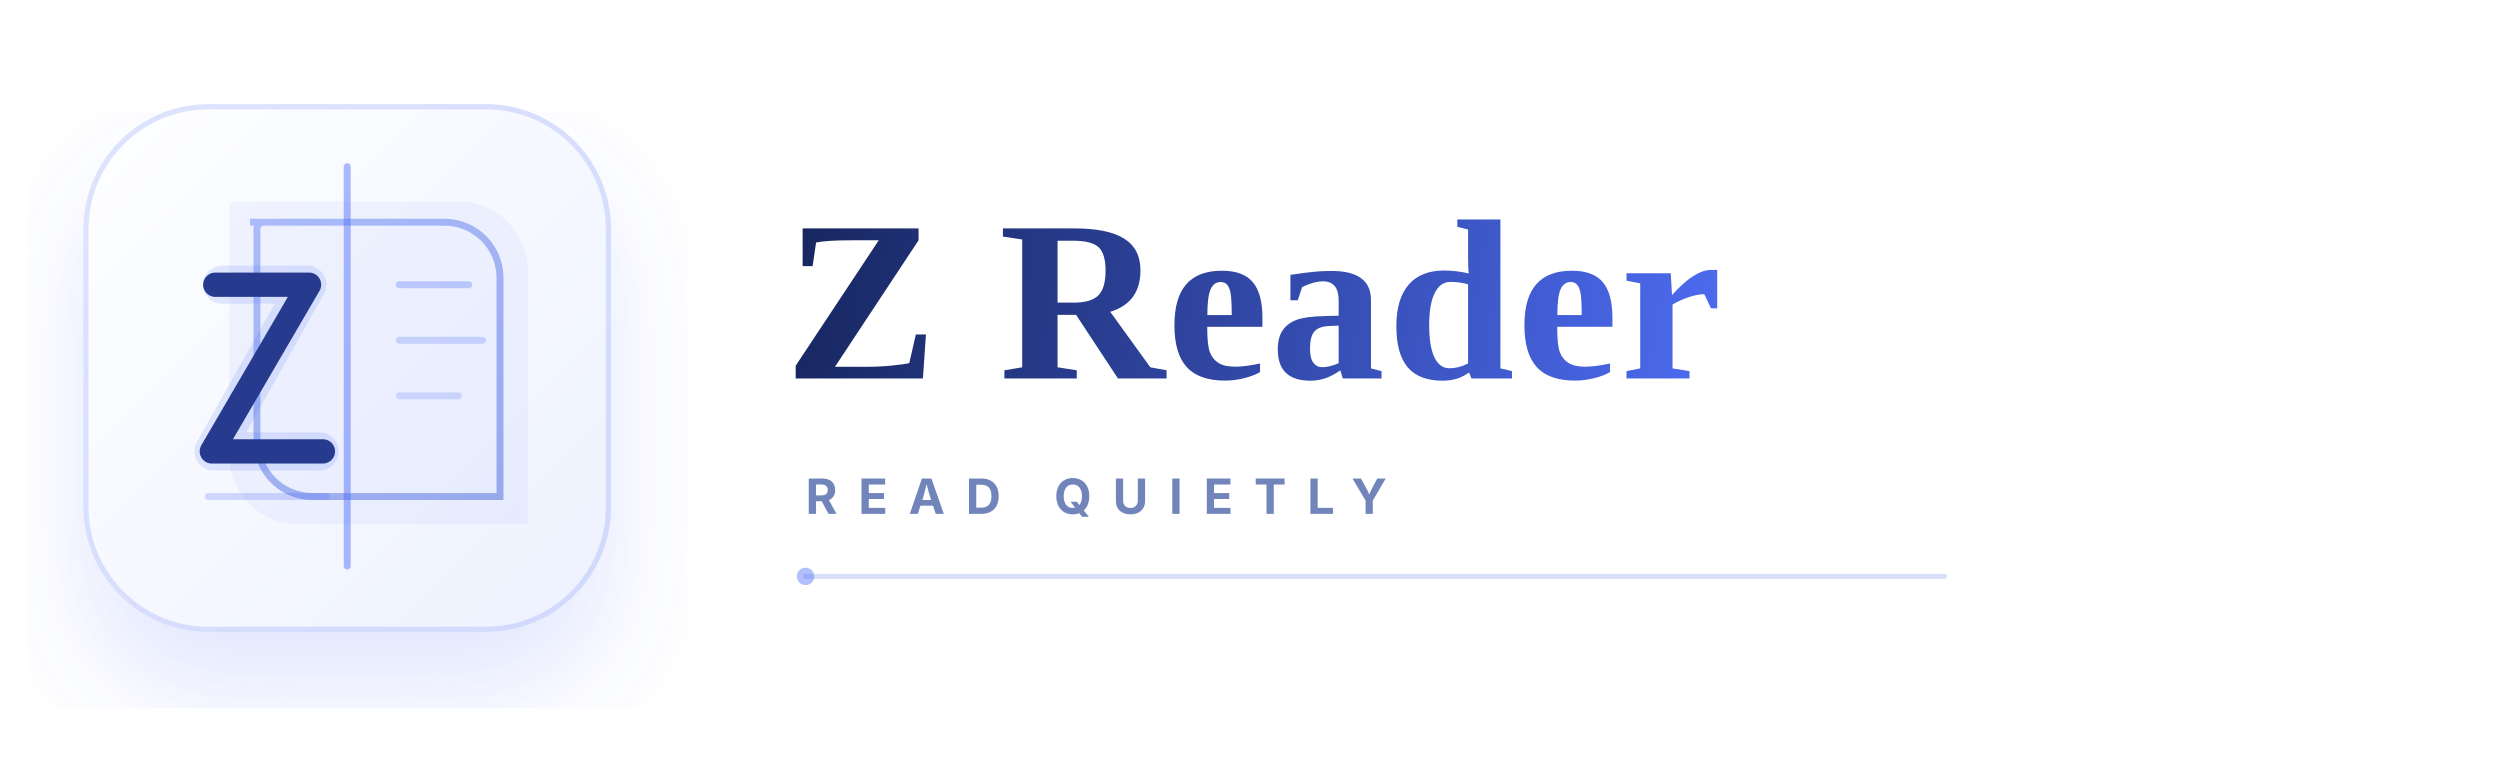
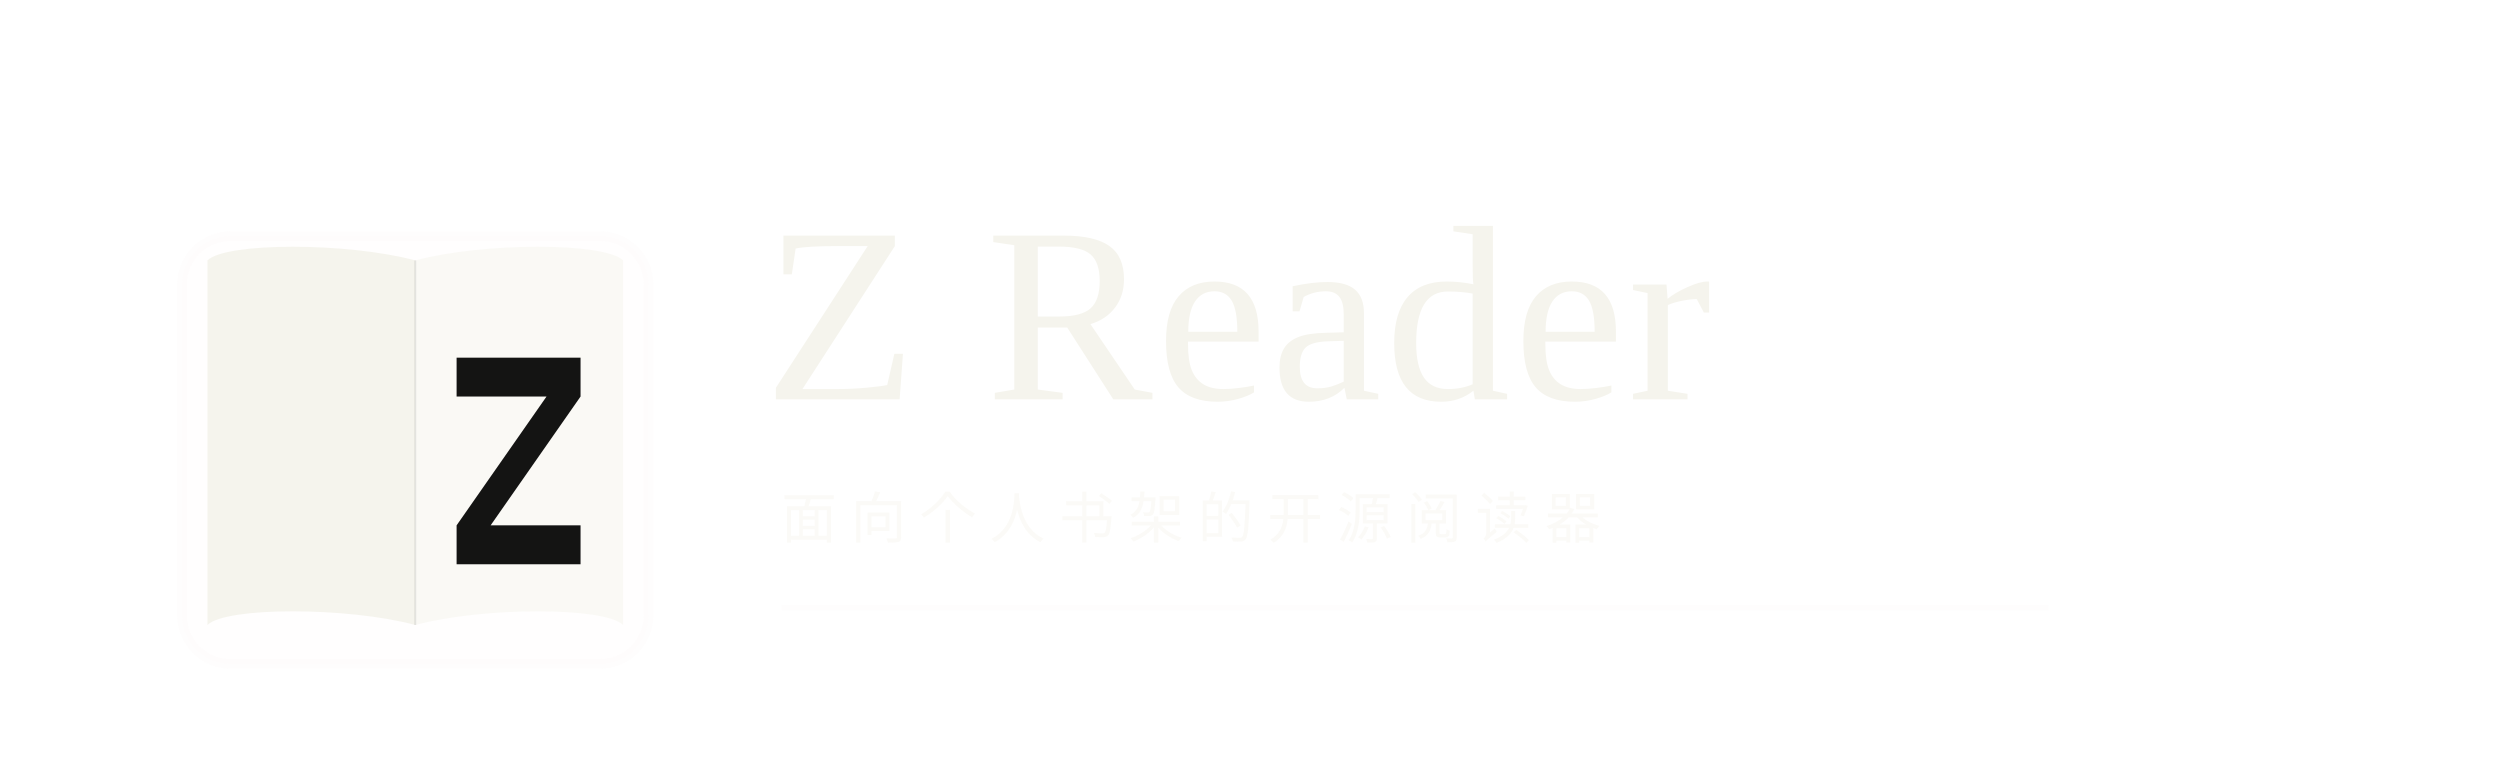
<svg xmlns="http://www.w3.org/2000/svg" viewBox="0 0 720 220" fill="none">
-   <defs>
-     <linearGradient id="markBgLight" x1="24" y1="28" x2="174" y2="176" gradientUnits="userSpaceOnUse">
-       <stop offset="0" stop-color="#ffffff" />
-       <stop offset="1" stop-color="#edf2ff" />
-     </linearGradient>
-     <linearGradient id="markEdgeLight" x1="45" y1="32" x2="153" y2="176" gradientUnits="userSpaceOnUse">
-       <stop offset="0" stop-color="#6f8cff" />
-       <stop offset="1" stop-color="#3455d1" />
-     </linearGradient>
-     <linearGradient id="wordLight" x1="226" y1="76" x2="506" y2="122" gradientUnits="userSpaceOnUse">
-       <stop offset="0" stop-color="#17265f" />
-       <stop offset="1" stop-color="#4f6ef7" />
-     </linearGradient>
-     <filter id="markShadowLight" x="8" y="14" width="190" height="190" filterUnits="userSpaceOnUse">
-       <feDropShadow dx="0" dy="18" stdDeviation="15" flood-color="#4f6ef7" flood-opacity="0.16" />
-     </filter>
-   </defs>
-   <g filter="url(#markShadowLight)">
-     <rect x="24" y="30" width="152" height="152" rx="36" fill="url(#markBgLight)" />
-     <rect x="24.75" y="30.75" width="150.5" height="150.5" rx="35.25" stroke="#4f6ef7" stroke-opacity="0.18" stroke-width="1.5" />
+   <g transform="translate(30, 40) scale(0.35)">
+     <rect x="64" y="80" width="384" height="352" rx="40" fill="#faf9f5" fill-opacity="0.1" />
+     <rect x="64" y="80" width="384" height="352" rx="40" stroke="#faf9f5" stroke-width="8" stroke-opacity="0.2" />
+     <path d="M256 100C200 85 100 85 85 100V400C100 385 200 385 256 400V100Z" fill="#f5f4ed" />
+     <path d="M256 100C312 85 412 85 427 100V400C412 385 312 385 256 400V100Z" fill="#faf9f5" />
+     <path d="M256 100V400" stroke="#141413" stroke-width="1.5" stroke-opacity="0.1" />
+     <path d="M290 180H392V212L318 318H392V350H290V318L364 212H290V180Z" fill="#141413" />
  </g>
-   <path d="M68 58H132C143.05 58 152 66.95 152 78V151H86C74.95 151 66 142.05 66 131V60C66 58.9 66.9 58 68 58Z" fill="#4f6ef7" fill-opacity="0.06" />
-   <path d="M72 64H128C136.84 64 144 71.16 144 80V143H90C81.16 143 74 135.84 74 127V66C74 64.9 74.9 64 76 64H72Z" stroke="url(#markEdgeLight)" stroke-opacity="0.48" stroke-width="2" />
-   <path d="M100 48V163" stroke="#4f6ef7" stroke-opacity="0.48" stroke-width="2" stroke-linecap="round" />
-   <path d="M115 82H135" stroke="#4f6ef7" stroke-opacity="0.32" stroke-width="2" stroke-linecap="round" />
-   <path d="M115 98H139" stroke="#4f6ef7" stroke-opacity="0.24" stroke-width="2" stroke-linecap="round" />
-   <path d="M115 114H132" stroke="#4f6ef7" stroke-opacity="0.2" stroke-width="2" stroke-linecap="round" />
-   <path d="M60 143H94" stroke="#4f6ef7" stroke-opacity="0.24" stroke-width="2" stroke-linecap="round" />
-   <path d="M62 82H89L61 130H93" stroke="#20337b" stroke-width="7" stroke-linecap="round" stroke-linejoin="round" />
-   <path d="M64 82H88.5L61.5 130H92" stroke="#4f6ef7" stroke-opacity="0.15" stroke-width="11" stroke-linecap="round" stroke-linejoin="round" />
-   <text x="226" y="109" font-family="Georgia, 'Times New Roman', serif" font-size="66" font-weight="600" letter-spacing="0.6" fill="url(#wordLight)">Z Reader</text>
-   <text x="232" y="148" font-family="system-ui, -apple-system, BlinkMacSystemFont, 'Segoe UI', sans-serif" font-size="14" font-weight="700" letter-spacing="6" fill="#576fae" fill-opacity="0.84">READ QUIETLY</text>
-   <path d="M232 166H560" stroke="#8fa4ec" stroke-opacity="0.34" stroke-width="1.5" stroke-linecap="round" />
-   <circle cx="232" cy="166" r="2.5" fill="#4f6ef7" fill-opacity="0.44" />
+   <text x="220" y="115" font-family="Georgia, 'Times New Roman', serif" font-size="72" font-weight="500" letter-spacing="1" fill="#f5f4ed">Z Reader</text>
+   <text x="225" y="155" font-family="PingFang SC, system-ui, sans-serif" font-size="16" font-weight="500" letter-spacing="4" fill="#faf9f5" fill-opacity="0.8">面向个人书架的开源阅读器</text>
+   <path d="M225 175H590" stroke="#faf9f5" stroke-opacity="0.2" stroke-width="1.5" />
</svg>
